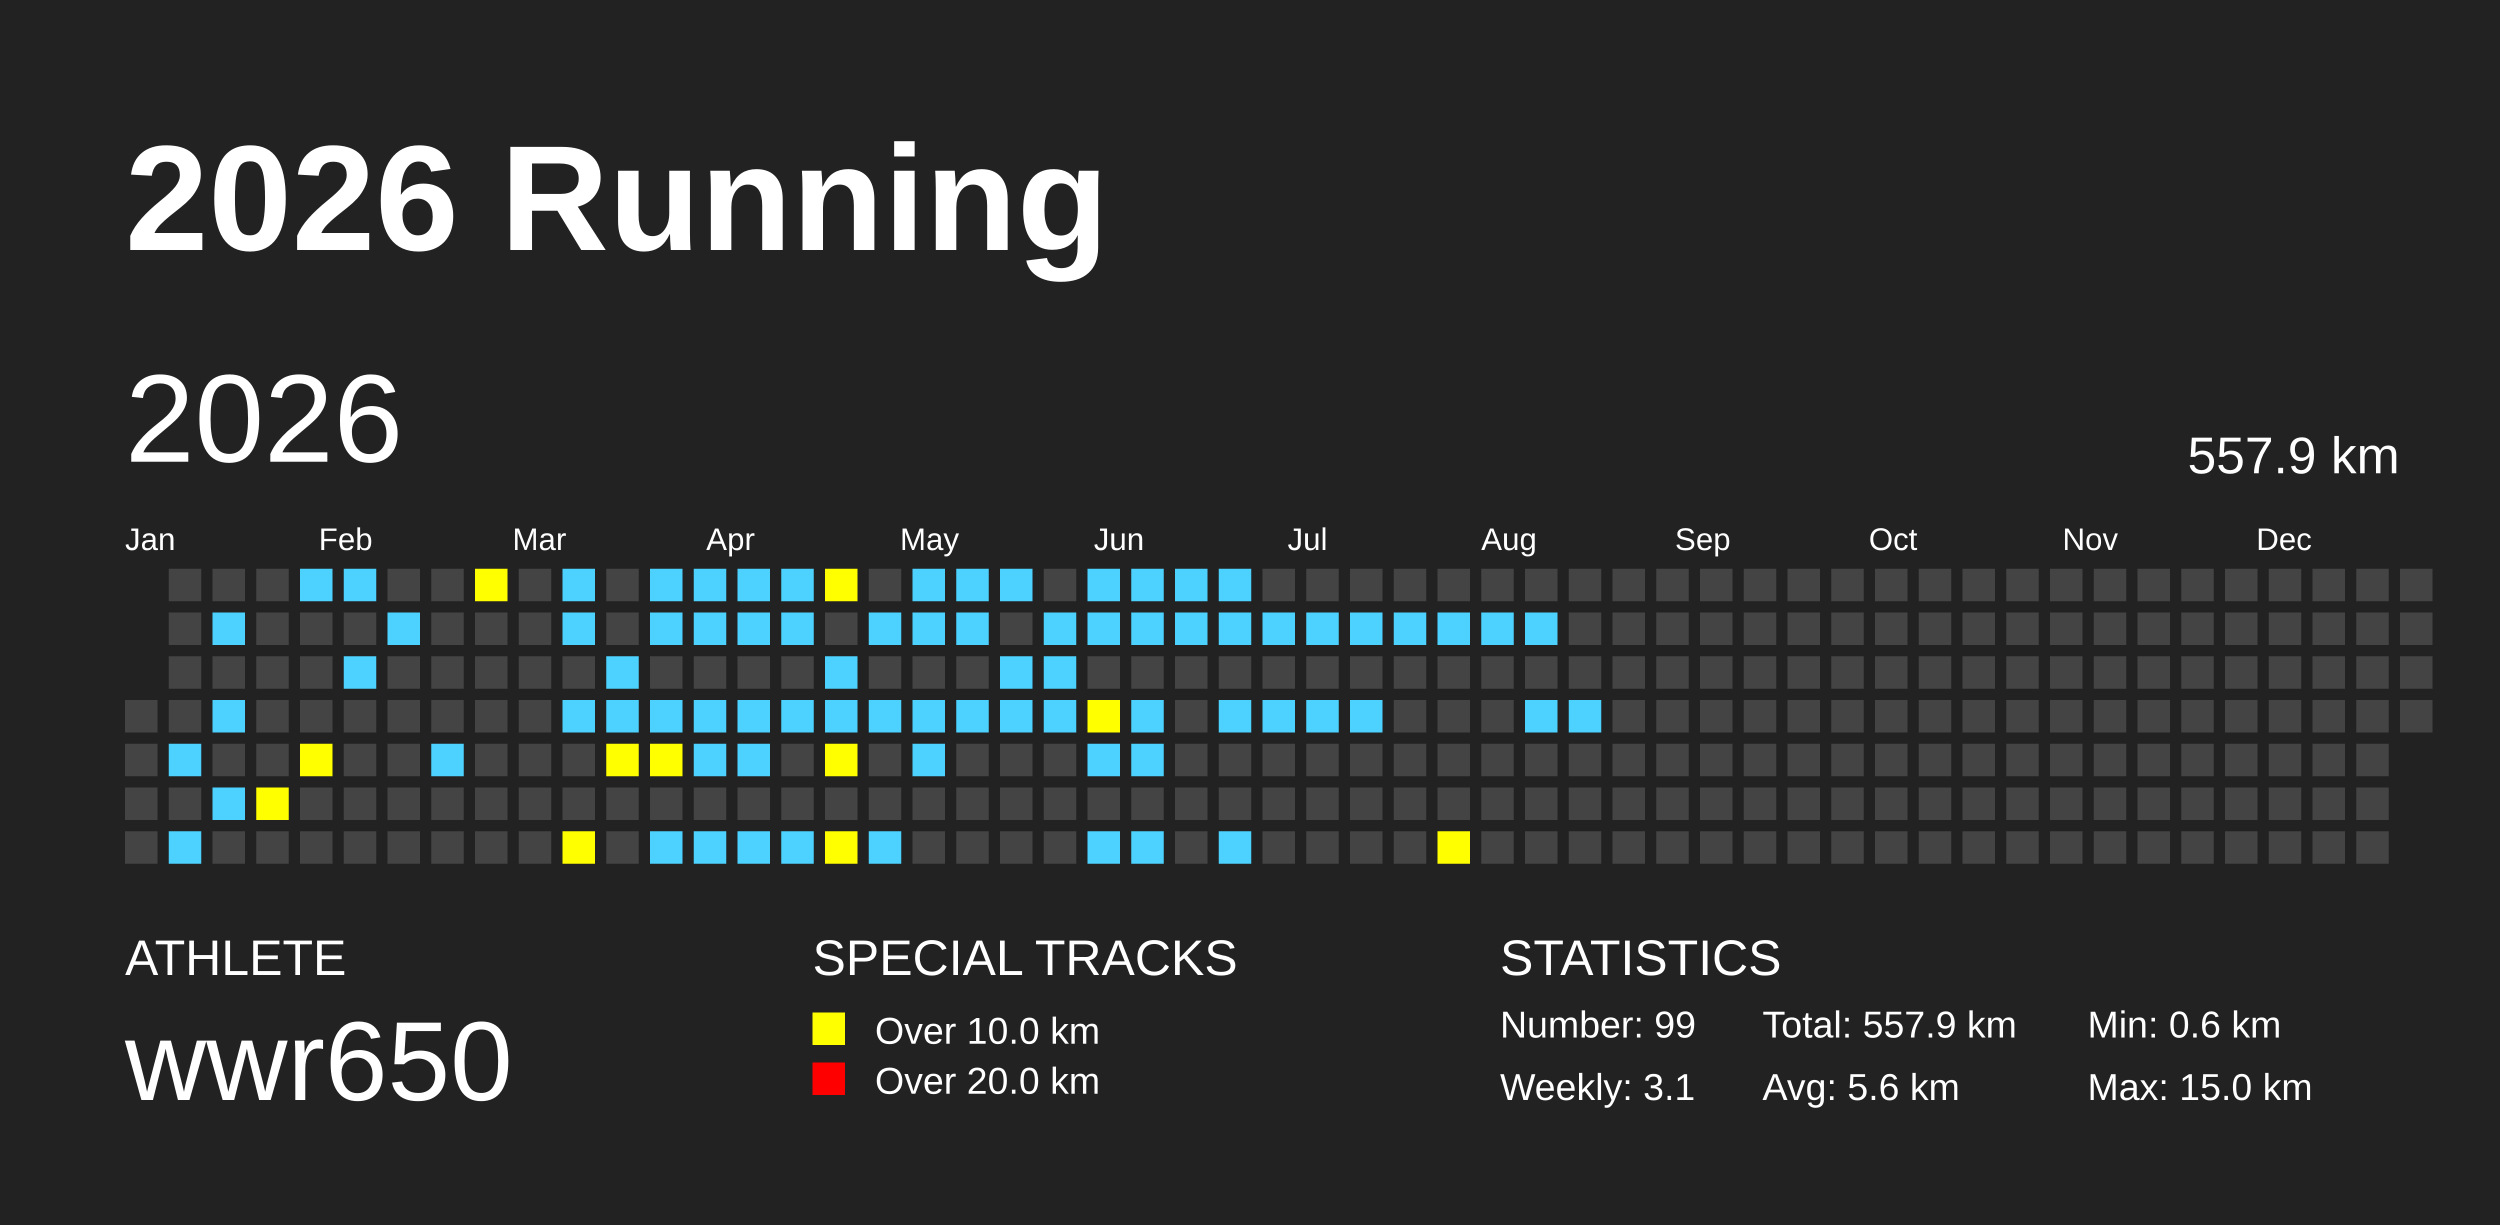
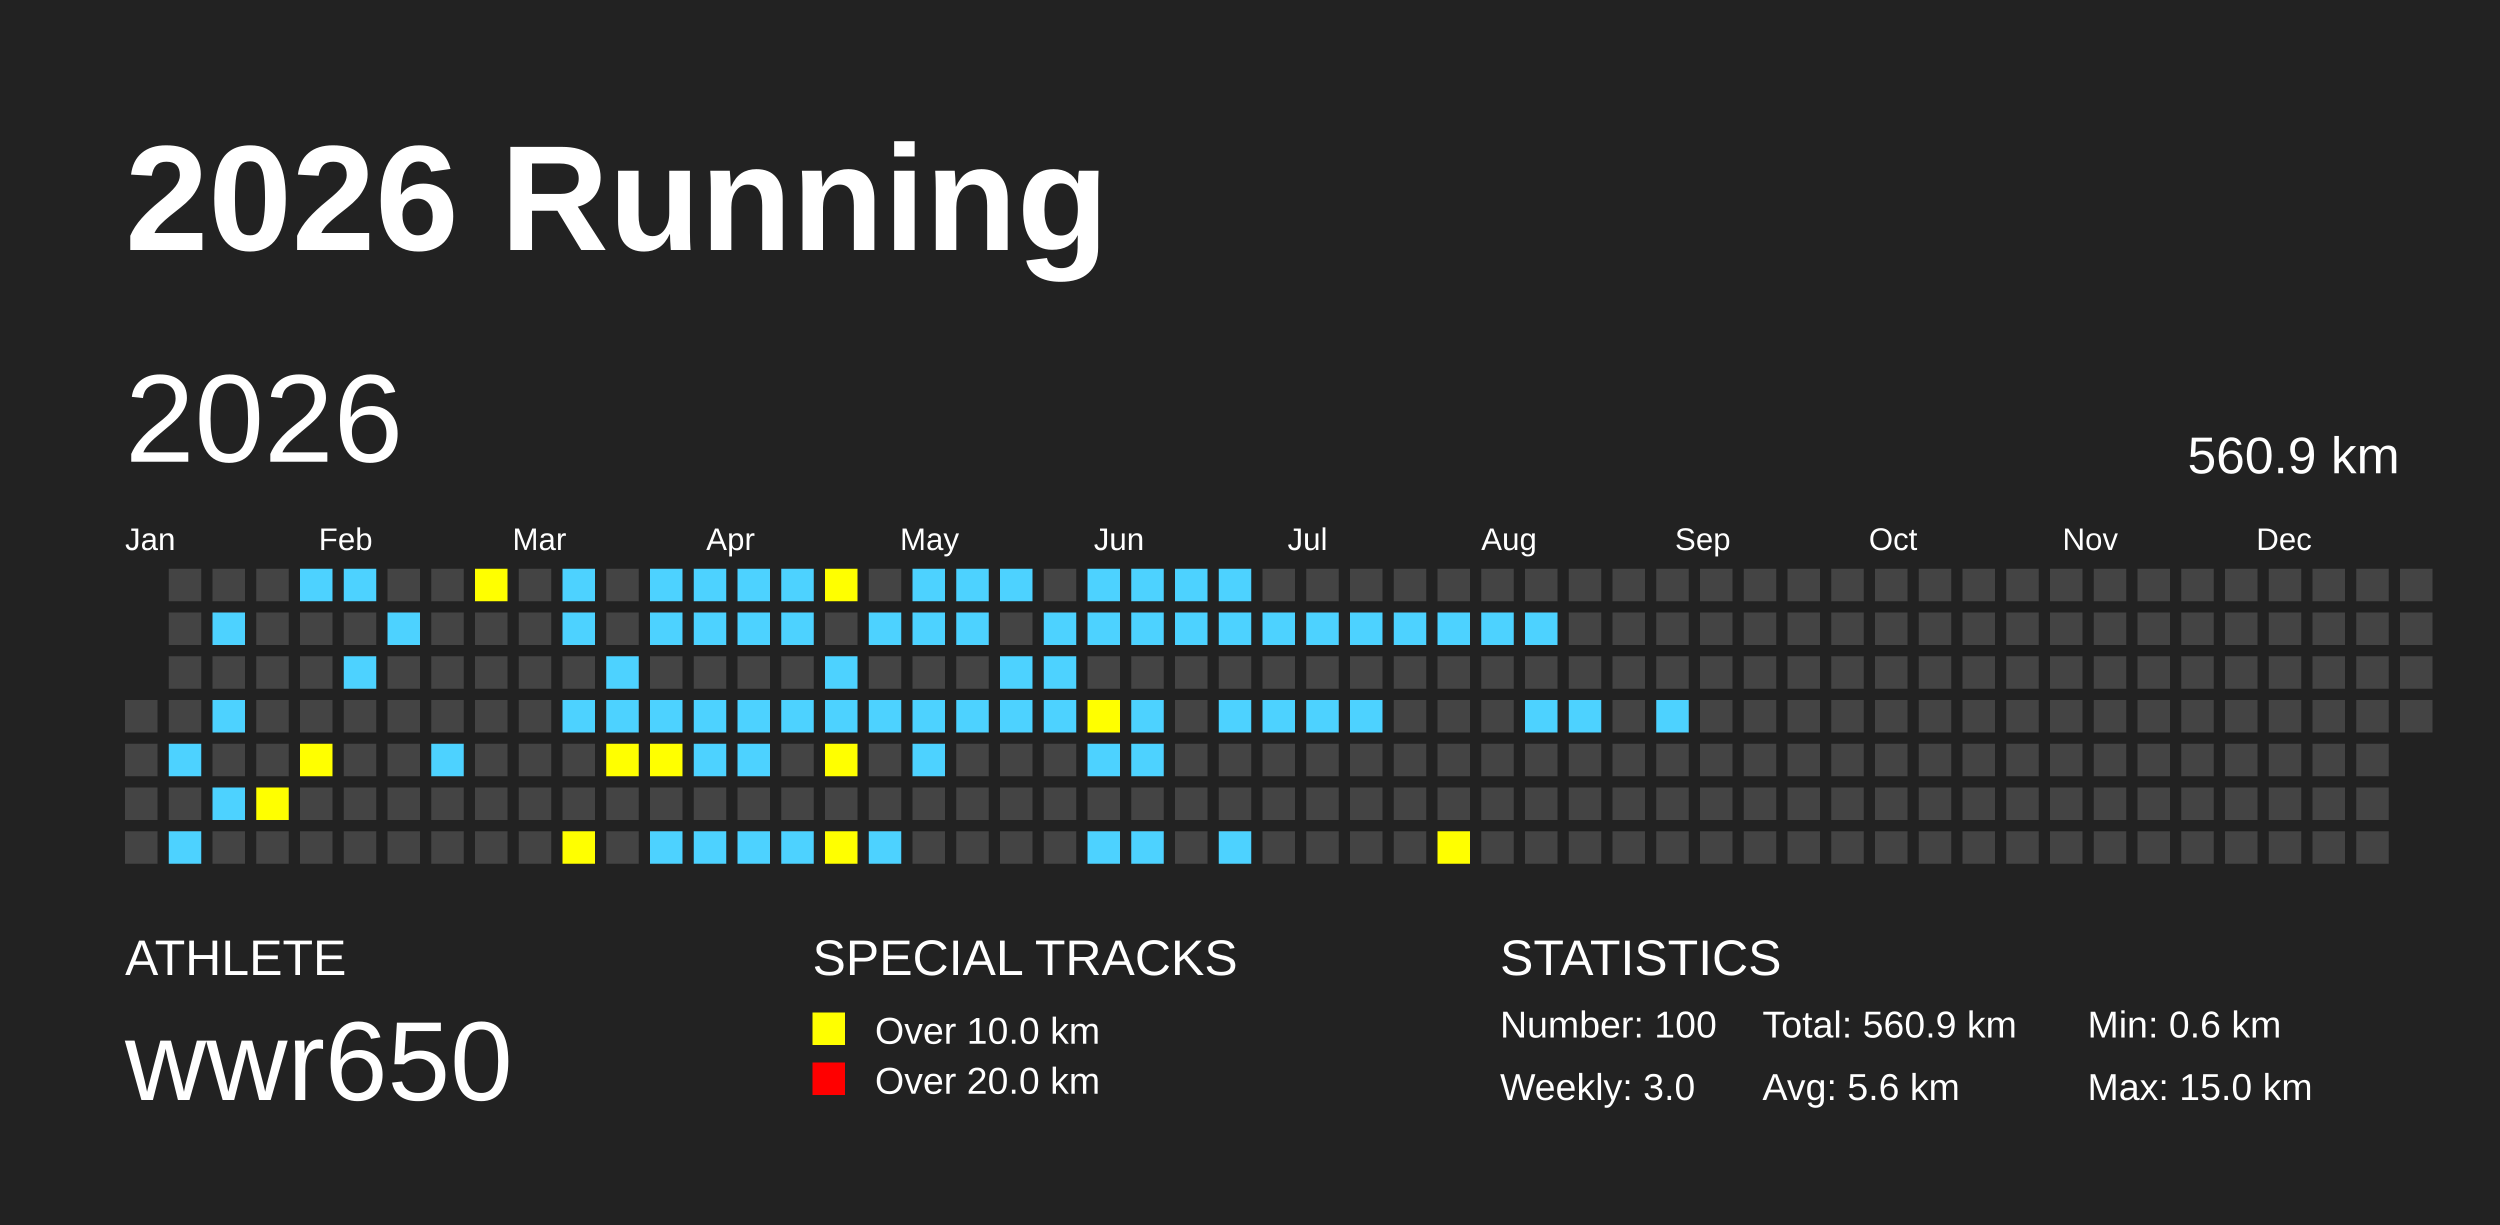
<svg xmlns="http://www.w3.org/2000/svg" baseProfile="full" height="98mm" version="1.1" viewBox="0,0,200,98" width="200mm">
  <defs />
  <rect fill="#222222" height="98" width="200" x="0" y="0" />
  <text fill="#FFFFFF" style="font-size:12px; font-family:Arial; font-weight:bold;" x="10" y="20">2026 Running</text>
  <text fill="#FFFFFF" style="font-size:4px; font-family:Arial" x="10" y="78">ATHLETE</text>
  <text fill="#FFFFFF" style="font-size:9px; font-family:Arial" x="10" y="88">wwr650</text>
  <text fill="#FFFFFF" style="font-size:4px; font-family:Arial" x="65" y="78">SPECIAL TRACKS</text>
  <rect fill="yellow" height="2.6" width="2.6" x="65" y="81" />
  <text fill="#FFFFFF" style="font-size:3px; font-family:Arial" x="70" y="83.5">Over 10.0 km</text>
  <rect fill="red" height="2.6" width="2.6" x="65" y="85" />
  <text fill="#FFFFFF" style="font-size:3px; font-family:Arial" x="70" y="87.5">Over 20.0 km</text>
  <text fill="#FFFFFF" style="font-size:4px; font-family:Arial" x="120" y="78">STATISTICS</text>
-   <text fill="#FFFFFF" style="font-size:3px; font-family:Arial" x="120" y="83">Number: 99</text>
-   <text fill="#FFFFFF" style="font-size:3px; font-family:Arial" x="120" y="88">Weekly: 3.1</text>
-   <text fill="#FFFFFF" style="font-size:3px; font-family:Arial" x="141" y="83">Total: 557.9 km</text>
+   <text fill="#FFFFFF" style="font-size:3px; font-family:Arial" x="120" y="83">Number: 100</text>
+   <text fill="#FFFFFF" style="font-size:3px; font-family:Arial" x="120" y="88">Weekly: 3.0</text>
+   <text fill="#FFFFFF" style="font-size:3px; font-family:Arial" x="141" y="83">Total: 560.9 km</text>
  <text fill="#FFFFFF" style="font-size:3px; font-family:Arial" x="141" y="88">Avg: 5.6 km</text>
  <text fill="#FFFFFF" style="font-size:3px; font-family:Arial" x="167" y="83">Min: 0.6 km</text>
  <text fill="#FFFFFF" style="font-size:3px; font-family:Arial" x="167" y="88">Max: 15.0 km</text>
  <text dominant-baseline="hanging" fill="#FFFFFF" style="font-size:10.0px; font-family:Arial;" x="10" y="30">2026</text>
-   <text dominant-baseline="hanging" fill="#FFFFFF" style="font-size:4.125px; font-family:Arial;" x="175" y="35">557.9 km</text>
+   <text dominant-baseline="hanging" fill="#FFFFFF" style="font-size:4.125px; font-family:Arial;" x="175" y="35">560.9 km</text>
  <text fill="#FFFFFF" style="font-size:2.5px; font-family:Arial" x="10.0" y="44">Jan</text>
  <text fill="#FFFFFF" style="font-size:2.5px; font-family:Arial" x="25.5" y="44">Feb</text>
  <text fill="#FFFFFF" style="font-size:2.5px; font-family:Arial" x="41.0" y="44">Mar</text>
  <text fill="#FFFFFF" style="font-size:2.5px; font-family:Arial" x="56.5" y="44">Apr</text>
  <text fill="#FFFFFF" style="font-size:2.5px; font-family:Arial" x="72.0" y="44">May</text>
  <text fill="#FFFFFF" style="font-size:2.5px; font-family:Arial" x="87.5" y="44">Jun</text>
  <text fill="#FFFFFF" style="font-size:2.5px; font-family:Arial" x="103.0" y="44">Jul</text>
  <text fill="#FFFFFF" style="font-size:2.5px; font-family:Arial" x="118.5" y="44">Aug</text>
  <text fill="#FFFFFF" style="font-size:2.5px; font-family:Arial" x="134.0" y="44">Sep</text>
  <text fill="#FFFFFF" style="font-size:2.5px; font-family:Arial" x="149.5" y="44">Oct</text>
  <text fill="#FFFFFF" style="font-size:2.5px; font-family:Arial" x="165.0" y="44">Nov</text>
  <text fill="#FFFFFF" style="font-size:2.5px; font-family:Arial" x="180.5" y="44">Dec</text>
  <rect fill="#444444" height="2.6" width="2.6" x="10.0" y="56.0" />
  <rect fill="#444444" height="2.6" width="2.6" x="10.0" y="59.5" />
  <rect fill="#444444" height="2.6" width="2.6" x="10.0" y="63.0" />
  <rect fill="#444444" height="2.6" width="2.6" x="10.0" y="66.5" />
  <rect fill="#444444" height="2.6" width="2.6" x="13.5" y="45.5" />
  <rect fill="#444444" height="2.6" width="2.6" x="13.5" y="49.0" />
  <rect fill="#444444" height="2.6" width="2.6" x="13.5" y="52.5" />
  <rect fill="#444444" height="2.6" width="2.6" x="13.5" y="56.0" />
  <rect fill="#4DD2FF" height="2.6" width="2.6" x="13.5" y="59.5" />
  <rect fill="#444444" height="2.6" width="2.6" x="13.5" y="63.0" />
  <rect fill="#4DD2FF" height="2.6" width="2.6" x="13.5" y="66.5" />
  <rect fill="#444444" height="2.6" width="2.6" x="17.0" y="45.5" />
  <rect fill="#4DD2FF" height="2.6" width="2.6" x="17.0" y="49.0" />
  <rect fill="#444444" height="2.6" width="2.6" x="17.0" y="52.5" />
  <rect fill="#4DD2FF" height="2.6" width="2.6" x="17.0" y="56.0" />
  <rect fill="#444444" height="2.6" width="2.6" x="17.0" y="59.5" />
  <rect fill="#4DD2FF" height="2.6" width="2.6" x="17.0" y="63.0" />
  <rect fill="#444444" height="2.6" width="2.6" x="17.0" y="66.5" />
  <rect fill="#444444" height="2.6" width="2.6" x="20.5" y="45.5" />
  <rect fill="#444444" height="2.6" width="2.6" x="20.5" y="49.0" />
  <rect fill="#444444" height="2.6" width="2.6" x="20.5" y="52.5" />
  <rect fill="#444444" height="2.6" width="2.6" x="20.5" y="56.0" />
  <rect fill="#444444" height="2.6" width="2.6" x="20.5" y="59.5" />
  <rect fill="yellow" height="2.6" width="2.6" x="20.5" y="63.0" />
  <rect fill="#444444" height="2.6" width="2.6" x="20.5" y="66.5" />
  <rect fill="#4DD2FF" height="2.6" width="2.6" x="24.0" y="45.5" />
  <rect fill="#444444" height="2.6" width="2.6" x="24.0" y="49.0" />
  <rect fill="#444444" height="2.6" width="2.6" x="24.0" y="52.5" />
  <rect fill="#444444" height="2.6" width="2.6" x="24.0" y="56.0" />
  <rect fill="yellow" height="2.6" width="2.6" x="24.0" y="59.5" />
  <rect fill="#444444" height="2.6" width="2.6" x="24.0" y="63.0" />
  <rect fill="#444444" height="2.6" width="2.6" x="24.0" y="66.5" />
  <rect fill="#4DD2FF" height="2.6" width="2.6" x="27.5" y="45.5" />
  <rect fill="#444444" height="2.6" width="2.6" x="27.5" y="49.0" />
  <rect fill="#4DD2FF" height="2.6" width="2.6" x="27.5" y="52.5" />
  <rect fill="#444444" height="2.6" width="2.6" x="27.5" y="56.0" />
  <rect fill="#444444" height="2.6" width="2.6" x="27.5" y="59.5" />
  <rect fill="#444444" height="2.6" width="2.6" x="27.5" y="63.0" />
  <rect fill="#444444" height="2.6" width="2.6" x="27.5" y="66.5" />
  <rect fill="#444444" height="2.6" width="2.6" x="31.0" y="45.5" />
  <rect fill="#4DD2FF" height="2.6" width="2.6" x="31.0" y="49.0" />
  <rect fill="#444444" height="2.6" width="2.6" x="31.0" y="52.5" />
  <rect fill="#444444" height="2.6" width="2.6" x="31.0" y="56.0" />
  <rect fill="#444444" height="2.6" width="2.6" x="31.0" y="59.5" />
  <rect fill="#444444" height="2.6" width="2.6" x="31.0" y="63.0" />
  <rect fill="#444444" height="2.6" width="2.6" x="31.0" y="66.5" />
  <rect fill="#444444" height="2.6" width="2.6" x="34.5" y="45.5" />
  <rect fill="#444444" height="2.6" width="2.6" x="34.5" y="49.0" />
  <rect fill="#444444" height="2.6" width="2.6" x="34.5" y="52.5" />
  <rect fill="#444444" height="2.6" width="2.6" x="34.5" y="56.0" />
  <rect fill="#4DD2FF" height="2.6" width="2.6" x="34.5" y="59.5" />
  <rect fill="#444444" height="2.6" width="2.6" x="34.5" y="63.0" />
  <rect fill="#444444" height="2.6" width="2.6" x="34.5" y="66.5" />
  <rect fill="yellow" height="2.6" width="2.6" x="38.0" y="45.5" />
  <rect fill="#444444" height="2.6" width="2.6" x="38.0" y="49.0" />
  <rect fill="#444444" height="2.6" width="2.6" x="38.0" y="52.5" />
  <rect fill="#444444" height="2.6" width="2.6" x="38.0" y="56.0" />
  <rect fill="#444444" height="2.6" width="2.6" x="38.0" y="59.5" />
  <rect fill="#444444" height="2.6" width="2.6" x="38.0" y="63.0" />
  <rect fill="#444444" height="2.6" width="2.6" x="38.0" y="66.5" />
  <rect fill="#444444" height="2.6" width="2.6" x="41.5" y="45.5" />
  <rect fill="#444444" height="2.6" width="2.6" x="41.5" y="49.0" />
  <rect fill="#444444" height="2.6" width="2.6" x="41.5" y="52.5" />
  <rect fill="#444444" height="2.6" width="2.6" x="41.5" y="56.0" />
  <rect fill="#444444" height="2.6" width="2.6" x="41.5" y="59.5" />
  <rect fill="#444444" height="2.6" width="2.6" x="41.5" y="63.0" />
  <rect fill="#444444" height="2.6" width="2.6" x="41.5" y="66.5" />
  <rect fill="#4DD2FF" height="2.6" width="2.6" x="45.0" y="45.5" />
  <rect fill="#4DD2FF" height="2.6" width="2.6" x="45.0" y="49.0" />
  <rect fill="#444444" height="2.6" width="2.6" x="45.0" y="52.5" />
  <rect fill="#4DD2FF" height="2.6" width="2.6" x="45.0" y="56.0" />
  <rect fill="#444444" height="2.6" width="2.6" x="45.0" y="59.5" />
  <rect fill="#444444" height="2.6" width="2.6" x="45.0" y="63.0" />
  <rect fill="yellow" height="2.6" width="2.6" x="45.0" y="66.5" />
  <rect fill="#444444" height="2.6" width="2.6" x="48.5" y="45.5" />
  <rect fill="#444444" height="2.6" width="2.6" x="48.5" y="49.0" />
  <rect fill="#4DD2FF" height="2.6" width="2.6" x="48.5" y="52.5" />
  <rect fill="#4DD2FF" height="2.6" width="2.6" x="48.5" y="56.0" />
  <rect fill="yellow" height="2.6" width="2.6" x="48.5" y="59.5" />
  <rect fill="#444444" height="2.6" width="2.6" x="48.5" y="63.0" />
  <rect fill="#444444" height="2.6" width="2.6" x="48.5" y="66.5" />
  <rect fill="#4DD2FF" height="2.6" width="2.6" x="52.0" y="45.5" />
  <rect fill="#4DD2FF" height="2.6" width="2.6" x="52.0" y="49.0" />
  <rect fill="#444444" height="2.6" width="2.6" x="52.0" y="52.5" />
  <rect fill="#4DD2FF" height="2.6" width="2.6" x="52.0" y="56.0" />
  <rect fill="yellow" height="2.6" width="2.6" x="52.0" y="59.5" />
  <rect fill="#444444" height="2.6" width="2.6" x="52.0" y="63.0" />
  <rect fill="#4DD2FF" height="2.6" width="2.6" x="52.0" y="66.5" />
  <rect fill="#4DD2FF" height="2.6" width="2.6" x="55.5" y="45.5" />
  <rect fill="#4DD2FF" height="2.6" width="2.6" x="55.5" y="49.0" />
  <rect fill="#444444" height="2.6" width="2.6" x="55.5" y="52.5" />
  <rect fill="#4DD2FF" height="2.6" width="2.6" x="55.5" y="56.0" />
  <rect fill="#4DD2FF" height="2.6" width="2.6" x="55.5" y="59.5" />
  <rect fill="#444444" height="2.6" width="2.6" x="55.5" y="63.0" />
  <rect fill="#4DD2FF" height="2.6" width="2.6" x="55.5" y="66.5" />
  <rect fill="#4DD2FF" height="2.6" width="2.6" x="59.0" y="45.5" />
  <rect fill="#4DD2FF" height="2.6" width="2.6" x="59.0" y="49.0" />
  <rect fill="#444444" height="2.6" width="2.6" x="59.0" y="52.5" />
  <rect fill="#4DD2FF" height="2.6" width="2.6" x="59.0" y="56.0" />
  <rect fill="#4DD2FF" height="2.6" width="2.6" x="59.0" y="59.5" />
  <rect fill="#444444" height="2.6" width="2.6" x="59.0" y="63.0" />
  <rect fill="#4DD2FF" height="2.6" width="2.6" x="59.0" y="66.5" />
  <rect fill="#4DD2FF" height="2.6" width="2.6" x="62.5" y="45.5" />
  <rect fill="#4DD2FF" height="2.6" width="2.6" x="62.5" y="49.0" />
  <rect fill="#444444" height="2.6" width="2.6" x="62.5" y="52.5" />
  <rect fill="#4DD2FF" height="2.6" width="2.6" x="62.5" y="56.0" />
  <rect fill="#444444" height="2.6" width="2.6" x="62.5" y="59.5" />
  <rect fill="#444444" height="2.6" width="2.6" x="62.5" y="63.0" />
  <rect fill="#4DD2FF" height="2.6" width="2.6" x="62.5" y="66.5" />
  <rect fill="yellow" height="2.6" width="2.6" x="66.0" y="45.5" />
  <rect fill="#444444" height="2.6" width="2.6" x="66.0" y="49.0" />
  <rect fill="#4DD2FF" height="2.6" width="2.6" x="66.0" y="52.5" />
  <rect fill="#4DD2FF" height="2.6" width="2.6" x="66.0" y="56.0" />
  <rect fill="yellow" height="2.6" width="2.6" x="66.0" y="59.5" />
  <rect fill="#444444" height="2.6" width="2.6" x="66.0" y="63.0" />
  <rect fill="yellow" height="2.6" width="2.6" x="66.0" y="66.5" />
  <rect fill="#444444" height="2.6" width="2.6" x="69.5" y="45.5" />
  <rect fill="#4DD2FF" height="2.6" width="2.6" x="69.5" y="49.0" />
  <rect fill="#444444" height="2.6" width="2.6" x="69.5" y="52.5" />
  <rect fill="#4DD2FF" height="2.6" width="2.6" x="69.5" y="56.0" />
  <rect fill="#444444" height="2.6" width="2.6" x="69.5" y="59.5" />
  <rect fill="#444444" height="2.6" width="2.6" x="69.5" y="63.0" />
  <rect fill="#4DD2FF" height="2.6" width="2.6" x="69.5" y="66.5" />
  <rect fill="#4DD2FF" height="2.6" width="2.6" x="73.0" y="45.5" />
  <rect fill="#4DD2FF" height="2.6" width="2.6" x="73.0" y="49.0" />
  <rect fill="#444444" height="2.6" width="2.6" x="73.0" y="52.5" />
  <rect fill="#4DD2FF" height="2.6" width="2.6" x="73.0" y="56.0" />
  <rect fill="#4DD2FF" height="2.6" width="2.6" x="73.0" y="59.5" />
  <rect fill="#444444" height="2.6" width="2.6" x="73.0" y="63.0" />
  <rect fill="#444444" height="2.6" width="2.6" x="73.0" y="66.5" />
  <rect fill="#4DD2FF" height="2.6" width="2.6" x="76.5" y="45.5" />
  <rect fill="#4DD2FF" height="2.6" width="2.6" x="76.5" y="49.0" />
  <rect fill="#444444" height="2.6" width="2.6" x="76.5" y="52.5" />
  <rect fill="#4DD2FF" height="2.6" width="2.6" x="76.5" y="56.0" />
  <rect fill="#444444" height="2.6" width="2.6" x="76.5" y="59.5" />
  <rect fill="#444444" height="2.6" width="2.6" x="76.5" y="63.0" />
  <rect fill="#444444" height="2.6" width="2.6" x="76.5" y="66.5" />
  <rect fill="#4DD2FF" height="2.6" width="2.6" x="80.0" y="45.5" />
  <rect fill="#444444" height="2.6" width="2.6" x="80.0" y="49.0" />
  <rect fill="#4DD2FF" height="2.6" width="2.6" x="80.0" y="52.5" />
  <rect fill="#4DD2FF" height="2.6" width="2.6" x="80.0" y="56.0" />
  <rect fill="#444444" height="2.6" width="2.6" x="80.0" y="59.5" />
  <rect fill="#444444" height="2.6" width="2.6" x="80.0" y="63.0" />
  <rect fill="#444444" height="2.6" width="2.6" x="80.0" y="66.5" />
  <rect fill="#444444" height="2.6" width="2.6" x="83.5" y="45.5" />
  <rect fill="#4DD2FF" height="2.6" width="2.6" x="83.5" y="49.0" />
  <rect fill="#4DD2FF" height="2.6" width="2.6" x="83.5" y="52.5" />
  <rect fill="#4DD2FF" height="2.6" width="2.6" x="83.5" y="56.0" />
  <rect fill="#444444" height="2.6" width="2.6" x="83.5" y="59.5" />
  <rect fill="#444444" height="2.6" width="2.6" x="83.5" y="63.0" />
  <rect fill="#444444" height="2.6" width="2.6" x="83.5" y="66.5" />
  <rect fill="#4DD2FF" height="2.6" width="2.6" x="87.0" y="45.5" />
  <rect fill="#4DD2FF" height="2.6" width="2.6" x="87.0" y="49.0" />
  <rect fill="#444444" height="2.6" width="2.6" x="87.0" y="52.5" />
  <rect fill="yellow" height="2.6" width="2.6" x="87.0" y="56.0" />
  <rect fill="#4DD2FF" height="2.6" width="2.6" x="87.0" y="59.5" />
  <rect fill="#444444" height="2.6" width="2.6" x="87.0" y="63.0" />
  <rect fill="#4DD2FF" height="2.6" width="2.6" x="87.0" y="66.5" />
  <rect fill="#4DD2FF" height="2.6" width="2.6" x="90.5" y="45.5" />
  <rect fill="#4DD2FF" height="2.6" width="2.6" x="90.5" y="49.0" />
  <rect fill="#444444" height="2.6" width="2.6" x="90.5" y="52.5" />
  <rect fill="#4DD2FF" height="2.6" width="2.6" x="90.5" y="56.0" />
  <rect fill="#4DD2FF" height="2.6" width="2.6" x="90.5" y="59.5" />
  <rect fill="#444444" height="2.6" width="2.6" x="90.5" y="63.0" />
  <rect fill="#4DD2FF" height="2.6" width="2.6" x="90.5" y="66.5" />
  <rect fill="#4DD2FF" height="2.6" width="2.6" x="94.0" y="45.5" />
  <rect fill="#4DD2FF" height="2.6" width="2.6" x="94.0" y="49.0" />
  <rect fill="#444444" height="2.6" width="2.6" x="94.0" y="52.5" />
  <rect fill="#444444" height="2.6" width="2.6" x="94.0" y="56.0" />
  <rect fill="#444444" height="2.6" width="2.6" x="94.0" y="59.5" />
  <rect fill="#444444" height="2.6" width="2.6" x="94.0" y="63.0" />
  <rect fill="#444444" height="2.6" width="2.6" x="94.0" y="66.5" />
  <rect fill="#4DD2FF" height="2.6" width="2.6" x="97.5" y="45.5" />
  <rect fill="#4DD2FF" height="2.6" width="2.6" x="97.5" y="49.0" />
  <rect fill="#444444" height="2.6" width="2.6" x="97.5" y="52.5" />
  <rect fill="#4DD2FF" height="2.6" width="2.6" x="97.5" y="56.0" />
  <rect fill="#444444" height="2.6" width="2.6" x="97.5" y="59.5" />
  <rect fill="#444444" height="2.6" width="2.6" x="97.5" y="63.0" />
  <rect fill="#4DD2FF" height="2.6" width="2.6" x="97.5" y="66.5" />
  <rect fill="#444444" height="2.6" width="2.6" x="101.0" y="45.5" />
  <rect fill="#4DD2FF" height="2.6" width="2.6" x="101.0" y="49.0" />
  <rect fill="#444444" height="2.6" width="2.6" x="101.0" y="52.5" />
  <rect fill="#4DD2FF" height="2.6" width="2.6" x="101.0" y="56.0" />
  <rect fill="#444444" height="2.6" width="2.6" x="101.0" y="59.5" />
  <rect fill="#444444" height="2.6" width="2.6" x="101.0" y="63.0" />
  <rect fill="#444444" height="2.6" width="2.6" x="101.0" y="66.5" />
  <rect fill="#444444" height="2.6" width="2.6" x="104.5" y="45.5" />
  <rect fill="#4DD2FF" height="2.6" width="2.6" x="104.5" y="49.0" />
  <rect fill="#444444" height="2.6" width="2.6" x="104.5" y="52.5" />
  <rect fill="#4DD2FF" height="2.6" width="2.6" x="104.5" y="56.0" />
  <rect fill="#444444" height="2.6" width="2.6" x="104.5" y="59.5" />
  <rect fill="#444444" height="2.6" width="2.6" x="104.5" y="63.0" />
  <rect fill="#444444" height="2.6" width="2.6" x="104.5" y="66.5" />
  <rect fill="#444444" height="2.6" width="2.6" x="108.0" y="45.5" />
  <rect fill="#4DD2FF" height="2.6" width="2.6" x="108.0" y="49.0" />
  <rect fill="#444444" height="2.6" width="2.6" x="108.0" y="52.5" />
  <rect fill="#4DD2FF" height="2.6" width="2.6" x="108.0" y="56.0" />
  <rect fill="#444444" height="2.6" width="2.6" x="108.0" y="59.5" />
  <rect fill="#444444" height="2.6" width="2.6" x="108.0" y="63.0" />
  <rect fill="#444444" height="2.6" width="2.6" x="108.0" y="66.5" />
  <rect fill="#444444" height="2.6" width="2.6" x="111.5" y="45.5" />
  <rect fill="#4DD2FF" height="2.6" width="2.6" x="111.5" y="49.0" />
  <rect fill="#444444" height="2.6" width="2.6" x="111.5" y="52.5" />
  <rect fill="#444444" height="2.6" width="2.6" x="111.5" y="56.0" />
  <rect fill="#444444" height="2.6" width="2.6" x="111.5" y="59.5" />
  <rect fill="#444444" height="2.6" width="2.6" x="111.5" y="63.0" />
  <rect fill="#444444" height="2.6" width="2.6" x="111.5" y="66.5" />
  <rect fill="#444444" height="2.6" width="2.6" x="115.0" y="45.5" />
  <rect fill="#4DD2FF" height="2.6" width="2.6" x="115.0" y="49.0" />
  <rect fill="#444444" height="2.6" width="2.6" x="115.0" y="52.5" />
  <rect fill="#444444" height="2.6" width="2.6" x="115.0" y="56.0" />
  <rect fill="#444444" height="2.6" width="2.6" x="115.0" y="59.5" />
  <rect fill="#444444" height="2.6" width="2.6" x="115.0" y="63.0" />
  <rect fill="yellow" height="2.6" width="2.6" x="115.0" y="66.5" />
  <rect fill="#444444" height="2.6" width="2.6" x="118.5" y="45.5" />
  <rect fill="#4DD2FF" height="2.6" width="2.6" x="118.5" y="49.0" />
  <rect fill="#444444" height="2.6" width="2.6" x="118.5" y="52.5" />
  <rect fill="#444444" height="2.6" width="2.6" x="118.5" y="56.0" />
  <rect fill="#444444" height="2.6" width="2.6" x="118.5" y="59.5" />
  <rect fill="#444444" height="2.6" width="2.6" x="118.5" y="63.0" />
  <rect fill="#444444" height="2.6" width="2.6" x="118.5" y="66.5" />
  <rect fill="#444444" height="2.6" width="2.6" x="122.0" y="45.5" />
  <rect fill="#4DD2FF" height="2.6" width="2.6" x="122.0" y="49.0" />
  <rect fill="#444444" height="2.6" width="2.6" x="122.0" y="52.5" />
  <rect fill="#4DD2FF" height="2.6" width="2.6" x="122.0" y="56.0" />
  <rect fill="#444444" height="2.6" width="2.6" x="122.0" y="59.5" />
  <rect fill="#444444" height="2.6" width="2.6" x="122.0" y="63.0" />
  <rect fill="#444444" height="2.6" width="2.6" x="122.0" y="66.5" />
  <rect fill="#444444" height="2.6" width="2.6" x="125.5" y="45.5" />
  <rect fill="#444444" height="2.6" width="2.6" x="125.5" y="49.0" />
  <rect fill="#444444" height="2.6" width="2.6" x="125.5" y="52.5" />
  <rect fill="#4DD2FF" height="2.6" width="2.6" x="125.5" y="56.0" />
  <rect fill="#444444" height="2.6" width="2.6" x="125.5" y="59.5" />
  <rect fill="#444444" height="2.6" width="2.6" x="125.5" y="63.0" />
  <rect fill="#444444" height="2.6" width="2.6" x="125.5" y="66.5" />
  <rect fill="#444444" height="2.6" width="2.6" x="129.0" y="45.5" />
  <rect fill="#444444" height="2.6" width="2.6" x="129.0" y="49.0" />
  <rect fill="#444444" height="2.6" width="2.6" x="129.0" y="52.5" />
  <rect fill="#444444" height="2.6" width="2.6" x="129.0" y="56.0" />
  <rect fill="#444444" height="2.6" width="2.6" x="129.0" y="59.5" />
  <rect fill="#444444" height="2.6" width="2.6" x="129.0" y="63.0" />
  <rect fill="#444444" height="2.6" width="2.6" x="129.0" y="66.5" />
  <rect fill="#444444" height="2.6" width="2.6" x="132.5" y="45.5" />
  <rect fill="#444444" height="2.6" width="2.6" x="132.5" y="49.0" />
  <rect fill="#444444" height="2.6" width="2.6" x="132.5" y="52.5" />
-   <rect fill="#444444" height="2.6" width="2.6" x="132.5" y="56.0" />
+   <rect fill="#4DD2FF" height="2.6" width="2.6" x="132.5" y="56.0" />
  <rect fill="#444444" height="2.6" width="2.6" x="132.5" y="59.5" />
  <rect fill="#444444" height="2.6" width="2.6" x="132.5" y="63.0" />
  <rect fill="#444444" height="2.6" width="2.6" x="132.5" y="66.5" />
  <rect fill="#444444" height="2.6" width="2.6" x="136.0" y="45.5" />
  <rect fill="#444444" height="2.6" width="2.6" x="136.0" y="49.0" />
  <rect fill="#444444" height="2.6" width="2.6" x="136.0" y="52.5" />
  <rect fill="#444444" height="2.6" width="2.6" x="136.0" y="56.0" />
  <rect fill="#444444" height="2.6" width="2.6" x="136.0" y="59.5" />
  <rect fill="#444444" height="2.6" width="2.6" x="136.0" y="63.0" />
  <rect fill="#444444" height="2.6" width="2.6" x="136.0" y="66.5" />
  <rect fill="#444444" height="2.6" width="2.6" x="139.5" y="45.5" />
  <rect fill="#444444" height="2.6" width="2.6" x="139.5" y="49.0" />
  <rect fill="#444444" height="2.6" width="2.6" x="139.5" y="52.5" />
  <rect fill="#444444" height="2.6" width="2.6" x="139.5" y="56.0" />
  <rect fill="#444444" height="2.6" width="2.6" x="139.5" y="59.5" />
  <rect fill="#444444" height="2.6" width="2.6" x="139.5" y="63.0" />
  <rect fill="#444444" height="2.6" width="2.6" x="139.5" y="66.5" />
  <rect fill="#444444" height="2.6" width="2.6" x="143.0" y="45.5" />
  <rect fill="#444444" height="2.6" width="2.6" x="143.0" y="49.0" />
  <rect fill="#444444" height="2.6" width="2.6" x="143.0" y="52.5" />
  <rect fill="#444444" height="2.6" width="2.6" x="143.0" y="56.0" />
  <rect fill="#444444" height="2.6" width="2.6" x="143.0" y="59.5" />
  <rect fill="#444444" height="2.6" width="2.6" x="143.0" y="63.0" />
  <rect fill="#444444" height="2.6" width="2.6" x="143.0" y="66.5" />
  <rect fill="#444444" height="2.6" width="2.6" x="146.5" y="45.5" />
  <rect fill="#444444" height="2.6" width="2.6" x="146.5" y="49.0" />
  <rect fill="#444444" height="2.6" width="2.6" x="146.5" y="52.5" />
  <rect fill="#444444" height="2.6" width="2.6" x="146.5" y="56.0" />
  <rect fill="#444444" height="2.6" width="2.6" x="146.5" y="59.5" />
  <rect fill="#444444" height="2.6" width="2.6" x="146.5" y="63.0" />
  <rect fill="#444444" height="2.6" width="2.6" x="146.5" y="66.5" />
  <rect fill="#444444" height="2.6" width="2.6" x="150.0" y="45.5" />
  <rect fill="#444444" height="2.6" width="2.6" x="150.0" y="49.0" />
  <rect fill="#444444" height="2.6" width="2.6" x="150.0" y="52.5" />
  <rect fill="#444444" height="2.6" width="2.6" x="150.0" y="56.0" />
  <rect fill="#444444" height="2.6" width="2.6" x="150.0" y="59.5" />
  <rect fill="#444444" height="2.6" width="2.6" x="150.0" y="63.0" />
  <rect fill="#444444" height="2.6" width="2.6" x="150.0" y="66.5" />
  <rect fill="#444444" height="2.6" width="2.6" x="153.5" y="45.5" />
  <rect fill="#444444" height="2.6" width="2.6" x="153.5" y="49.0" />
  <rect fill="#444444" height="2.6" width="2.6" x="153.5" y="52.5" />
  <rect fill="#444444" height="2.6" width="2.6" x="153.5" y="56.0" />
  <rect fill="#444444" height="2.6" width="2.6" x="153.5" y="59.5" />
  <rect fill="#444444" height="2.6" width="2.6" x="153.5" y="63.0" />
  <rect fill="#444444" height="2.6" width="2.6" x="153.5" y="66.5" />
  <rect fill="#444444" height="2.6" width="2.6" x="157.0" y="45.5" />
  <rect fill="#444444" height="2.6" width="2.6" x="157.0" y="49.0" />
  <rect fill="#444444" height="2.6" width="2.6" x="157.0" y="52.5" />
  <rect fill="#444444" height="2.6" width="2.6" x="157.0" y="56.0" />
  <rect fill="#444444" height="2.6" width="2.6" x="157.0" y="59.5" />
  <rect fill="#444444" height="2.6" width="2.6" x="157.0" y="63.0" />
  <rect fill="#444444" height="2.6" width="2.6" x="157.0" y="66.5" />
  <rect fill="#444444" height="2.6" width="2.6" x="160.5" y="45.5" />
  <rect fill="#444444" height="2.6" width="2.6" x="160.5" y="49.0" />
  <rect fill="#444444" height="2.6" width="2.6" x="160.5" y="52.5" />
  <rect fill="#444444" height="2.6" width="2.6" x="160.5" y="56.0" />
  <rect fill="#444444" height="2.6" width="2.6" x="160.5" y="59.5" />
  <rect fill="#444444" height="2.6" width="2.6" x="160.5" y="63.0" />
  <rect fill="#444444" height="2.6" width="2.6" x="160.5" y="66.5" />
  <rect fill="#444444" height="2.6" width="2.6" x="164.0" y="45.5" />
  <rect fill="#444444" height="2.6" width="2.6" x="164.0" y="49.0" />
  <rect fill="#444444" height="2.6" width="2.6" x="164.0" y="52.5" />
  <rect fill="#444444" height="2.6" width="2.6" x="164.0" y="56.0" />
  <rect fill="#444444" height="2.6" width="2.6" x="164.0" y="59.5" />
  <rect fill="#444444" height="2.6" width="2.6" x="164.0" y="63.0" />
  <rect fill="#444444" height="2.6" width="2.6" x="164.0" y="66.5" />
  <rect fill="#444444" height="2.6" width="2.6" x="167.5" y="45.5" />
  <rect fill="#444444" height="2.6" width="2.6" x="167.5" y="49.0" />
  <rect fill="#444444" height="2.6" width="2.6" x="167.5" y="52.5" />
  <rect fill="#444444" height="2.6" width="2.6" x="167.5" y="56.0" />
  <rect fill="#444444" height="2.6" width="2.6" x="167.5" y="59.5" />
  <rect fill="#444444" height="2.6" width="2.6" x="167.5" y="63.0" />
  <rect fill="#444444" height="2.6" width="2.6" x="167.5" y="66.5" />
  <rect fill="#444444" height="2.6" width="2.6" x="171.0" y="45.5" />
  <rect fill="#444444" height="2.6" width="2.6" x="171.0" y="49.0" />
  <rect fill="#444444" height="2.6" width="2.6" x="171.0" y="52.5" />
  <rect fill="#444444" height="2.6" width="2.6" x="171.0" y="56.0" />
  <rect fill="#444444" height="2.6" width="2.6" x="171.0" y="59.5" />
  <rect fill="#444444" height="2.6" width="2.6" x="171.0" y="63.0" />
  <rect fill="#444444" height="2.6" width="2.6" x="171.0" y="66.5" />
  <rect fill="#444444" height="2.6" width="2.6" x="174.5" y="45.5" />
  <rect fill="#444444" height="2.6" width="2.6" x="174.5" y="49.0" />
  <rect fill="#444444" height="2.6" width="2.6" x="174.5" y="52.5" />
  <rect fill="#444444" height="2.6" width="2.6" x="174.5" y="56.0" />
  <rect fill="#444444" height="2.6" width="2.6" x="174.5" y="59.5" />
  <rect fill="#444444" height="2.6" width="2.6" x="174.5" y="63.0" />
  <rect fill="#444444" height="2.6" width="2.6" x="174.5" y="66.5" />
  <rect fill="#444444" height="2.6" width="2.6" x="178.0" y="45.5" />
  <rect fill="#444444" height="2.6" width="2.6" x="178.0" y="49.0" />
  <rect fill="#444444" height="2.6" width="2.6" x="178.0" y="52.5" />
  <rect fill="#444444" height="2.6" width="2.6" x="178.0" y="56.0" />
  <rect fill="#444444" height="2.6" width="2.6" x="178.0" y="59.5" />
  <rect fill="#444444" height="2.6" width="2.6" x="178.0" y="63.0" />
  <rect fill="#444444" height="2.6" width="2.6" x="178.0" y="66.5" />
  <rect fill="#444444" height="2.6" width="2.6" x="181.5" y="45.5" />
  <rect fill="#444444" height="2.6" width="2.6" x="181.5" y="49.0" />
  <rect fill="#444444" height="2.6" width="2.6" x="181.5" y="52.5" />
  <rect fill="#444444" height="2.6" width="2.6" x="181.5" y="56.0" />
  <rect fill="#444444" height="2.6" width="2.6" x="181.5" y="59.5" />
  <rect fill="#444444" height="2.6" width="2.6" x="181.5" y="63.0" />
  <rect fill="#444444" height="2.6" width="2.6" x="181.5" y="66.5" />
  <rect fill="#444444" height="2.6" width="2.6" x="185.0" y="45.5" />
  <rect fill="#444444" height="2.6" width="2.6" x="185.0" y="49.0" />
  <rect fill="#444444" height="2.6" width="2.6" x="185.0" y="52.5" />
  <rect fill="#444444" height="2.6" width="2.6" x="185.0" y="56.0" />
  <rect fill="#444444" height="2.6" width="2.6" x="185.0" y="59.5" />
  <rect fill="#444444" height="2.6" width="2.6" x="185.0" y="63.0" />
  <rect fill="#444444" height="2.6" width="2.6" x="185.0" y="66.5" />
  <rect fill="#444444" height="2.6" width="2.6" x="188.5" y="45.5" />
  <rect fill="#444444" height="2.6" width="2.6" x="188.5" y="49.0" />
  <rect fill="#444444" height="2.6" width="2.6" x="188.5" y="52.5" />
  <rect fill="#444444" height="2.6" width="2.6" x="188.5" y="56.0" />
  <rect fill="#444444" height="2.6" width="2.6" x="188.5" y="59.5" />
  <rect fill="#444444" height="2.6" width="2.6" x="188.5" y="63.0" />
  <rect fill="#444444" height="2.6" width="2.6" x="188.5" y="66.5" />
  <rect fill="#444444" height="2.6" width="2.6" x="192.0" y="45.5" />
  <rect fill="#444444" height="2.6" width="2.6" x="192.0" y="49.0" />
  <rect fill="#444444" height="2.6" width="2.6" x="192.0" y="52.5" />
  <rect fill="#444444" height="2.6" width="2.6" x="192.0" y="56.0" />
</svg>
